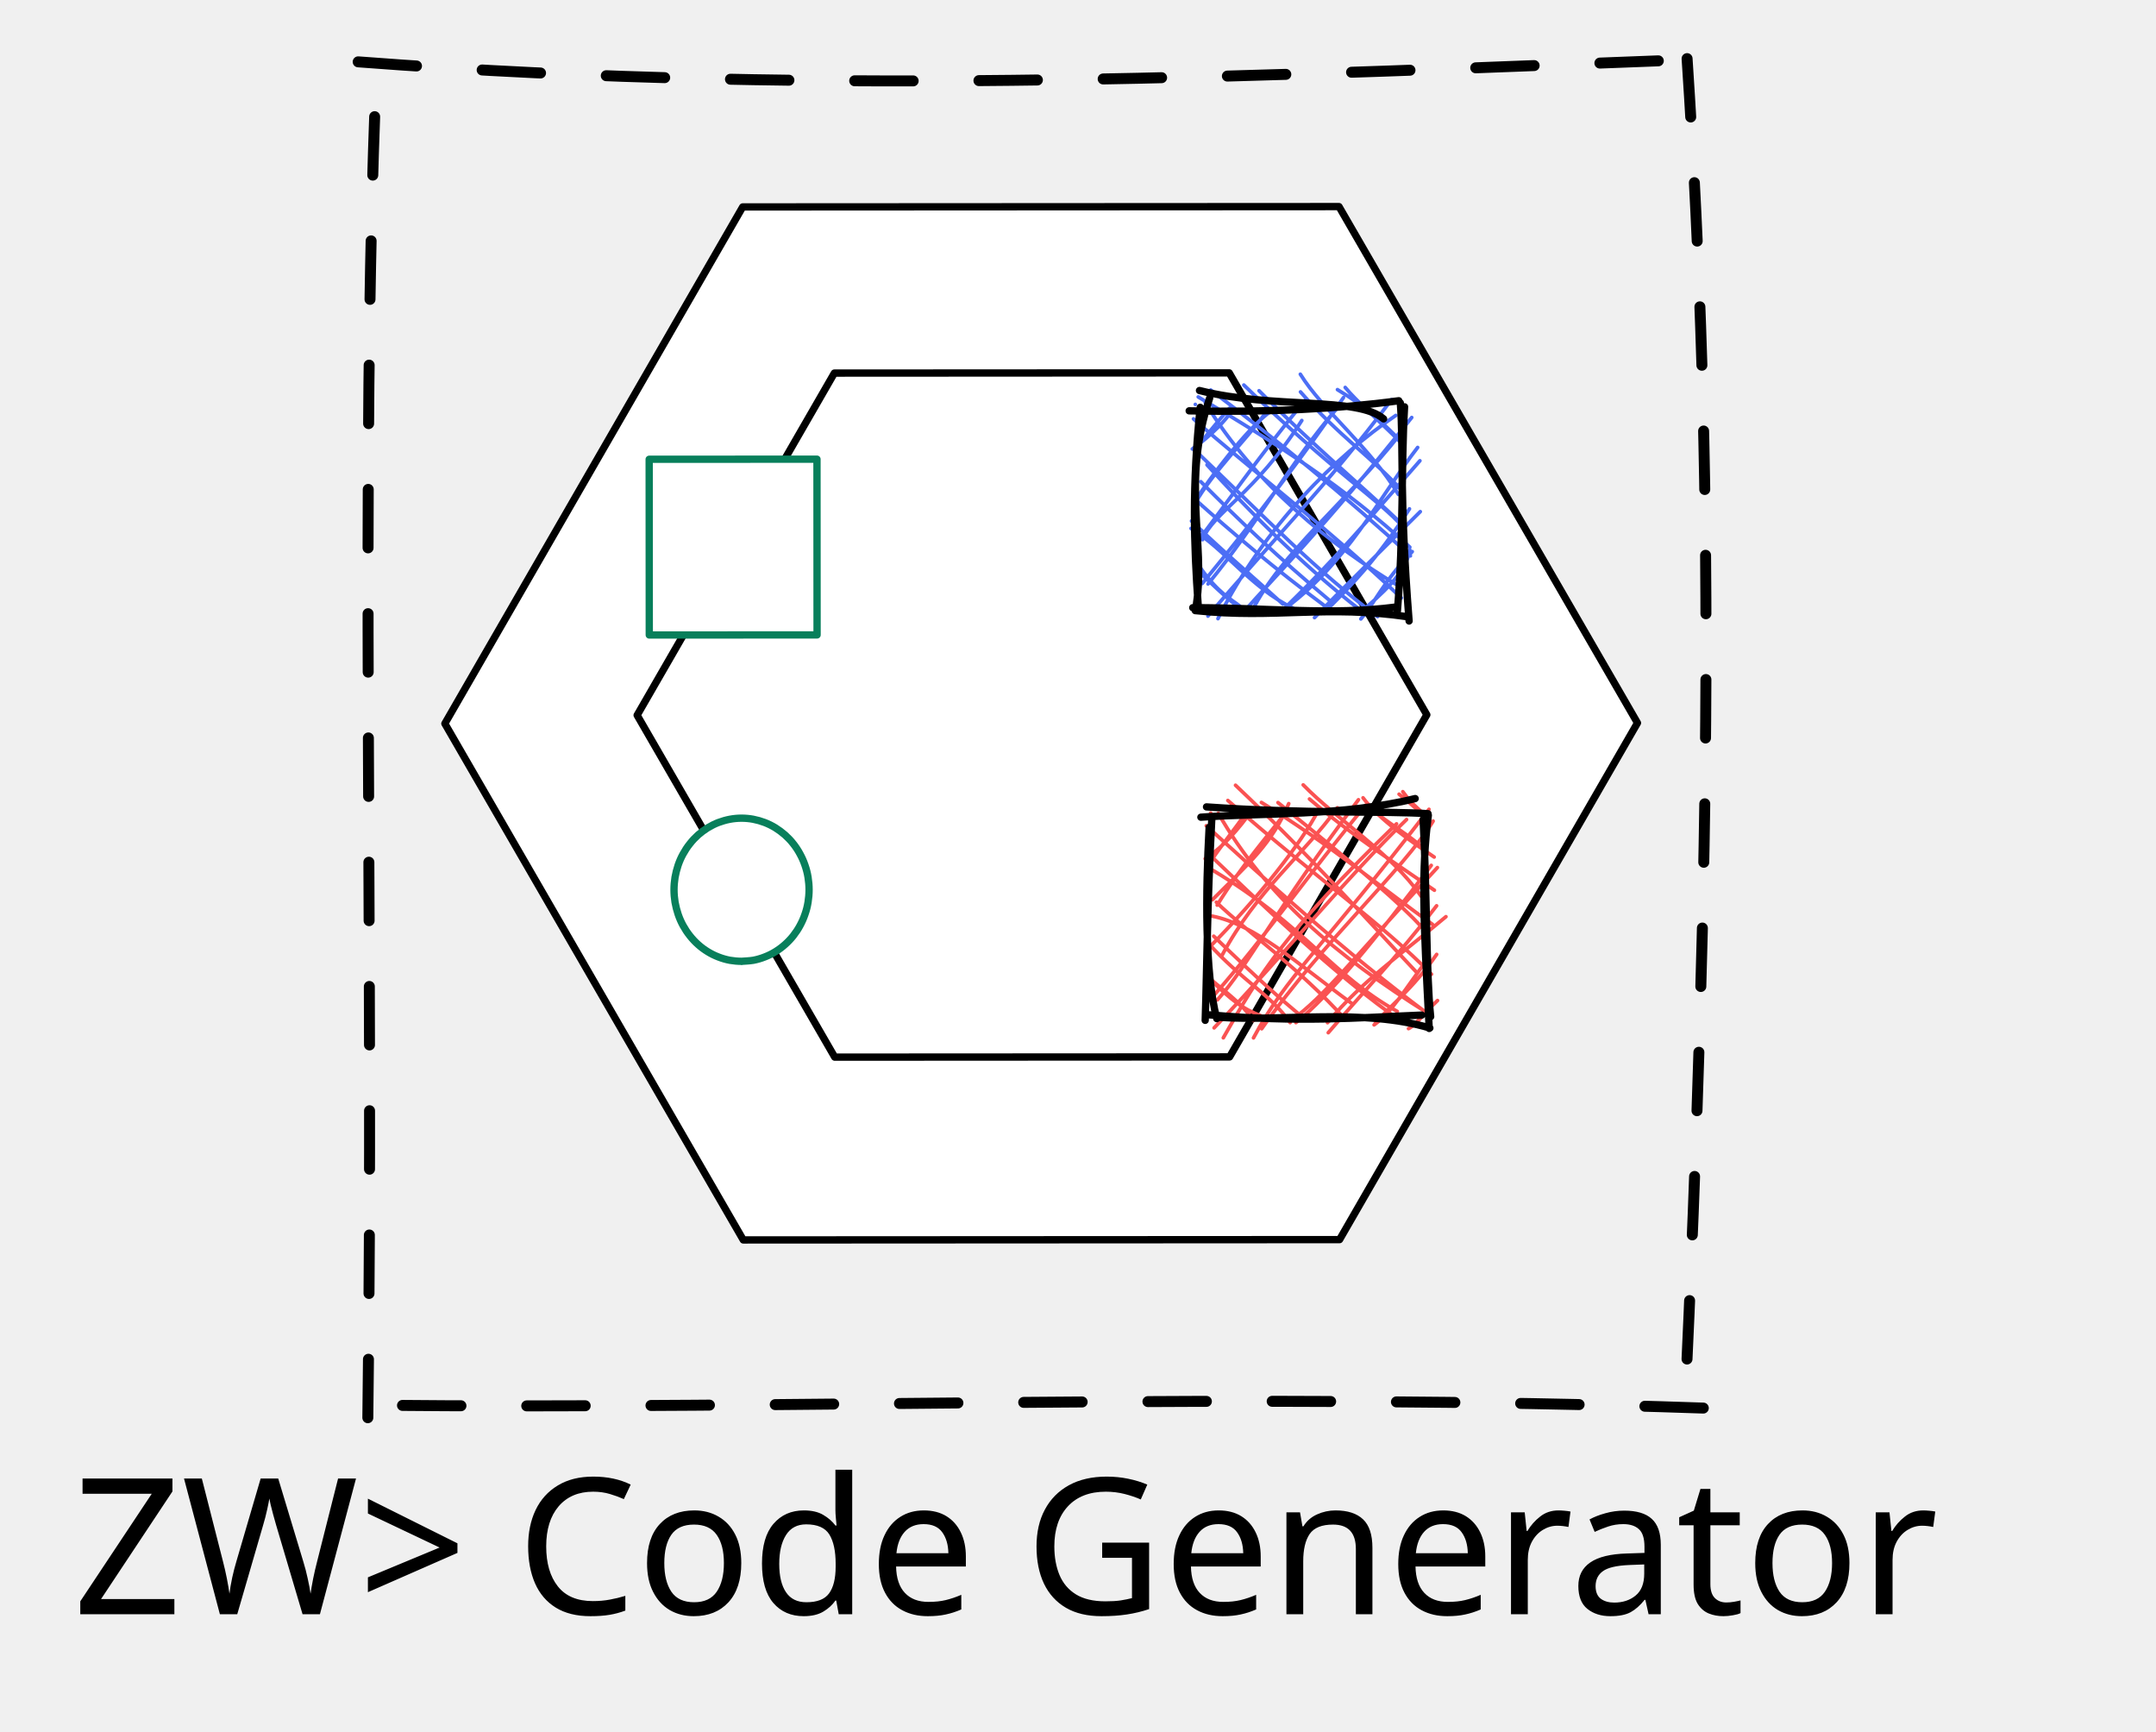
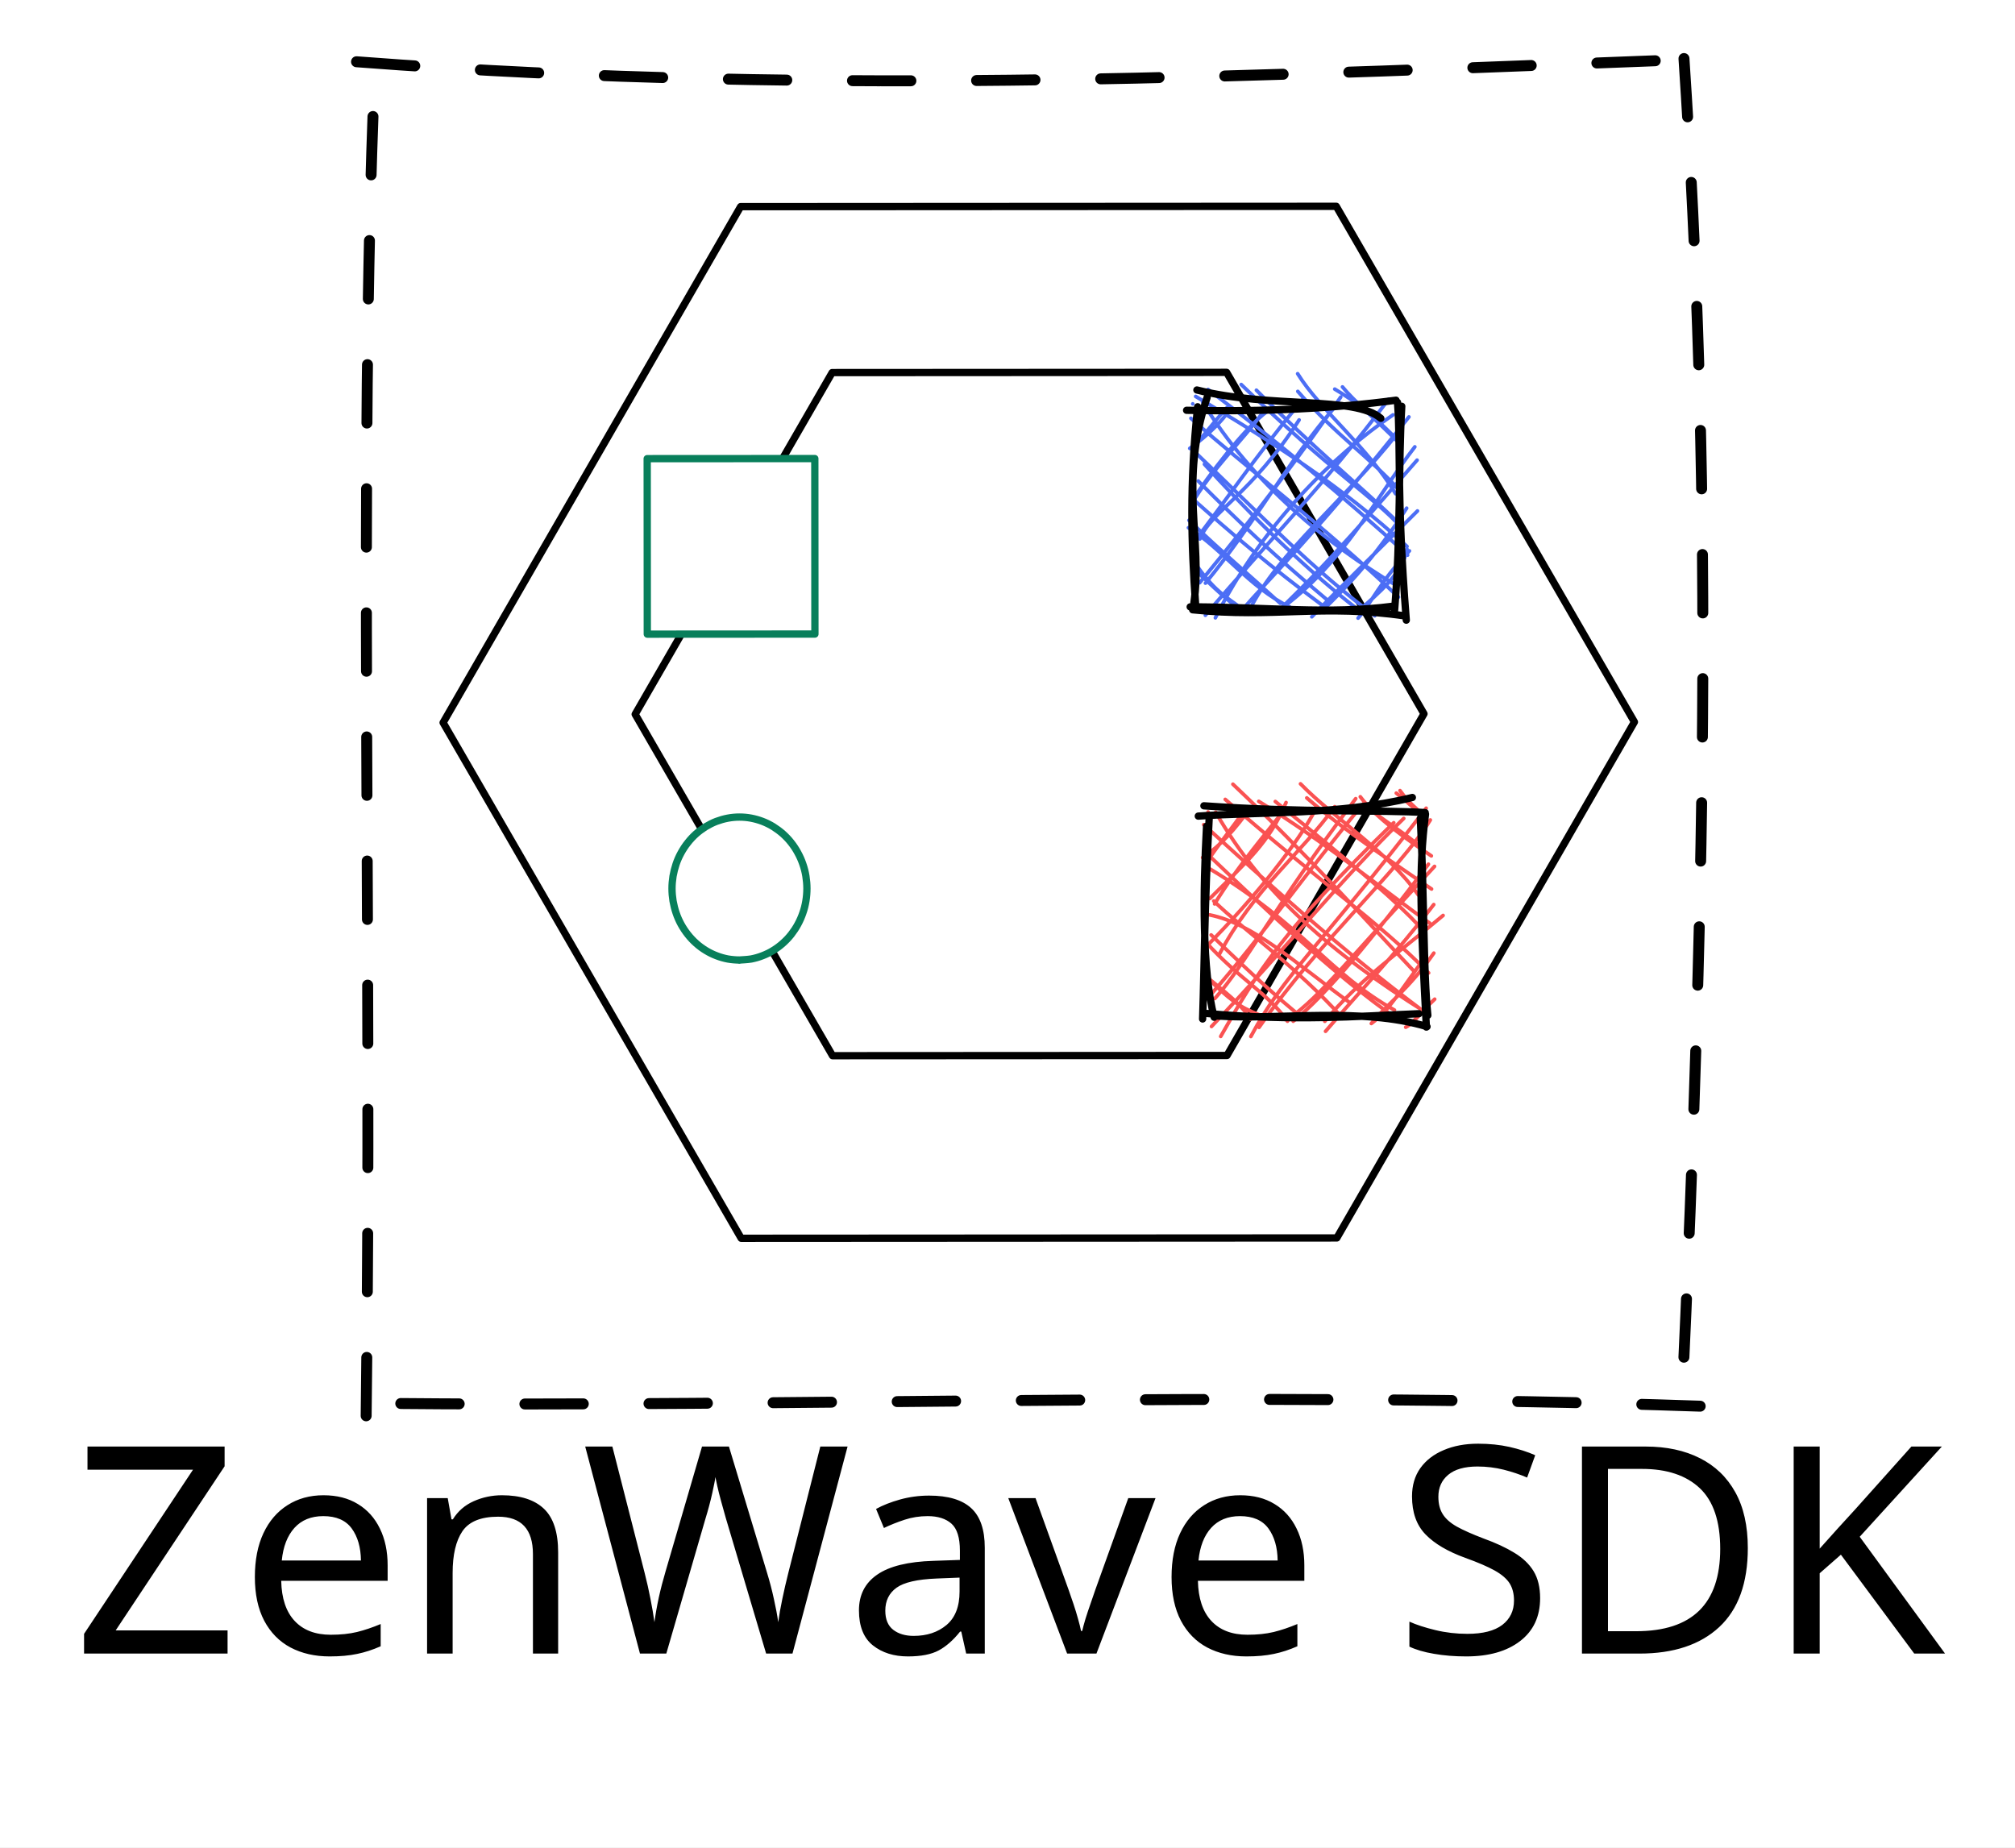
- <svg xmlns="http://www.w3.org/2000/svg" version="1.1" viewBox="0 0 295 236.832" width="295" height="236.832">
+ <svg xmlns="http://www.w3.org/2000/svg" version="1.1" viewBox="0 0 276.008 253.072" width="276.008" height="253.072">
  <defs>
-     <style>
+     <style class="style-fonts">
      @font-face {
        font-family: "Virgil";
-         src: url("https://unpkg.com/@excalidraw/excalidraw@0.12.0-32d8221/dist/excalidraw-assets/Virgil.woff2");
+         src: url("https://file%2B.vscode-resource.vscode-cdn.net/c%3A/Users/ivan.garcia/.vscode/extensions/pomdtr.excalidraw-editor-3.5.1/public//dist/excalidraw-assets/Virgil.woff2");
      }
      @font-face {
        font-family: "Cascadia";
-         src: url("https://unpkg.com/@excalidraw/excalidraw@0.12.0-32d8221/dist/excalidraw-assets/Cascadia.woff2");
+         src: url("https://file%2B.vscode-resource.vscode-cdn.net/c%3A/Users/ivan.garcia/.vscode/extensions/pomdtr.excalidraw-editor-3.5.1/public//dist/excalidraw-assets/Cascadia.woff2");
      }
    </style>
  </defs>
-   <g stroke-linecap="round" transform="translate(49.6992 10) rotate(0 91.22004 91.22004)">
+   <rect x="0" y="0" width="276.008" height="253.072" fill="#ffffff" />
+   <g stroke-linecap="round" transform="translate(49.52493 10) rotate(0 91.22004 91.22004)">
    <path d="M-0.69 -1.54 C63.97 3.41, 127.12 0.18, 183.01 -1.9 M181.14 -1.98 C184.86 54.44, 184.42 105.68, 180.76 184.19 M183.36 182.63 C120.84 180.48, 59.56 182.83, 0.3 182.23 M0.63 183.95 C1.5 118.51, -0.45 54, 1.77 0.65" stroke="#000000" stroke-width="1.5" fill="none" stroke-dasharray="8 9" />
  </g>
  <g stroke-linecap="round">
-     <g transform="translate(142.4602 17.35534) rotate(89.96806 0 81.59072)" fill-rule="evenodd">
+     <g transform="translate(142.286 17.35534) rotate(89.96806 0 81.59072)" fill-rule="evenodd">
      <path d="M0 0 L70.66 40.8 L70.66 122.39 L0 163.18 L-70.66 122.39 L-70.66 40.8 L0 0" stroke="none" stroke-width="0" fill="#fff" fill-rule="evenodd" />
      <path d="M0 0 C22.17 12.8, 44.35 25.6, 70.66 40.8 M0 0 C22.91 13.23, 45.82 26.45, 70.66 40.8 M70.66 40.8 C70.66 73.08, 70.66 105.36, 70.66 122.39 M70.66 40.8 C70.66 65.6, 70.66 90.41, 70.66 122.39 M70.66 122.39 C48.1 135.41, 25.53 148.44, 0 163.18 M70.66 122.39 C52.14 133.08, 33.62 143.77, 0 163.18 M0 163.18 C-27.69 147.19, -55.39 131.2, -70.66 122.39 M0 163.18 C-18.8 152.32, -37.61 141.47, -70.66 122.39 M-70.66 122.39 C-70.66 101.88, -70.66 81.37, -70.66 40.8 M-70.66 122.39 C-70.66 93.45, -70.66 64.51, -70.66 40.8 M-70.66 40.8 C-46.78 27.01, -22.9 13.22, 0 0 M-70.66 40.8 C-48.39 27.94, -26.11 15.08, 0 0 M0 0 C0 0, 0 0, 0 0 M0 0 C0 0, 0 0, 0 0" stroke="#000000" stroke-width="1" fill="none" />
    </g>
  </g>
+   <mask />
  <g stroke-linecap="round">
-     <g transform="translate(141.2027 43.78845) rotate(89.96806 5.684341886080802e-14 54.02565)" fill-rule="evenodd">
+     <g transform="translate(141.0284 43.78845) rotate(89.96806 5.684341886080802e-14 54.02565)" fill-rule="evenodd">
      <path d="M0 0 L46.79 27.01 L46.79 81.04 L0 108.05 L-46.79 81.04 L-46.79 27.01 L0 0" stroke="none" stroke-width="0" fill="#fff" fill-rule="evenodd" />
      <path d="M0 0 C10.13 5.85, 20.26 11.7, 46.79 27.01 M0 0 C14.81 8.55, 29.61 17.1, 46.79 27.01 M46.79 27.01 C46.79 42.9, 46.79 58.78, 46.79 81.04 M46.79 27.01 C46.79 44.23, 46.79 61.45, 46.79 81.04 M46.79 81.04 C28.91 91.36, 11.03 101.68, 0 108.05 M46.79 81.04 C31.06 90.12, 15.34 99.2, 0 108.05 M0 108.05 C-18.53 97.35, -37.06 86.65, -46.79 81.04 M0 108.05 C-9.7 102.45, -19.41 96.85, -46.79 81.04 M-46.79 81.04 C-46.79 67.54, -46.79 54.04, -46.79 27.01 M-46.79 81.04 C-46.79 65.04, -46.79 49.05, -46.79 27.01 M-46.79 27.01 C-31.13 17.98, -15.48 8.94, 0 0 M-46.79 27.01 C-29.85 17.24, -12.92 7.46, 0 0 M0 0 C0 0, 0 0, 0 0 M0 0 C0 0, 0 0, 0 0" stroke="#000000" stroke-width="1" fill="none" />
    </g>
  </g>
-   <g stroke-linecap="round" transform="translate(88.29083 63.3643) rotate(89.96806 12.02082 11.48045)">
+   <mask />
+   <g stroke-linecap="round" transform="translate(88.11656 63.3643) rotate(89.96806 12.02082 11.48045)">
    <path d="M0 0 L24.04 0 L24.04 22.96 L0 22.96" stroke="none" stroke-width="0" fill="#fff" />
    <path d="M0 0 C6.38 0, 12.76 0, 24.04 0 M0 0 C5.65 0, 11.3 0, 24.04 0 M24.04 0 C24.04 7.95, 24.04 15.89, 24.04 22.96 M24.04 0 C24.04 7.61, 24.04 15.22, 24.04 22.96 M24.04 22.96 C14.85 22.96, 5.65 22.96, 0 22.96 M24.04 22.96 C15.38 22.96, 6.72 22.96, 0 22.96 M0 22.96 C0 16.38, 0 9.81, 0 0 M0 22.96 C0 16.31, 0 9.66, 0 0" stroke="#087f5b" stroke-width="1" fill="none" />
  </g>
-   <g stroke-linecap="round" transform="translate(91.6744 112.4839) rotate(89.96806 9.792025 9.23776)">
+   <g stroke-linecap="round" transform="translate(91.50013 112.4839) rotate(89.96806 9.792025 9.23776)">
    <path d="M19.58 9.24 C19.58 9.77, 19.53 10.32, 19.44 10.84 C19.34 11.37, 19.19 11.89, 18.99 12.4 C18.8 12.9, 18.56 13.39, 18.27 13.86 C17.99 14.32, 17.66 14.77, 17.29 15.18 C16.93 15.59, 16.52 15.97, 16.09 16.31 C15.65 16.66, 15.18 16.97, 14.69 17.24 C14.2 17.51, 13.67 17.74, 13.14 17.92 C12.61 18.1, 12.05 18.24, 11.49 18.34 C10.93 18.43, 10.36 18.48, 9.79 18.48 C9.23 18.48, 8.65 18.43, 8.09 18.34 C7.53 18.24, 6.98 18.1, 6.44 17.92 C5.91 17.74, 5.39 17.51, 4.9 17.24 C4.41 16.97, 3.93 16.66, 3.5 16.31 C3.06 15.97, 2.66 15.59, 2.29 15.18 C1.93 14.77, 1.6 14.32, 1.31 13.86 C1.03 13.39, 0.78 12.9, 0.59 12.4 C0.4 11.89, 0.25 11.37, 0.15 10.84 C0.05 10.32, 0 9.77, 0 9.24 C0 8.7, 0.05 8.16, 0.15 7.63 C0.25 7.11, 0.4 6.58, 0.59 6.08 C0.78 5.58, 1.03 5.08, 1.31 4.62 C1.6 4.16, 1.93 3.71, 2.29 3.3 C2.66 2.89, 3.06 2.5, 3.5 2.16 C3.93 1.82, 4.41 1.5, 4.9 1.24 C5.39 0.97, 5.91 0.74, 6.44 0.56 C6.98 0.37, 7.53 0.23, 8.09 0.14 C8.65 0.05, 9.23 0, 9.79 0 C10.36 0, 10.93 0.05, 11.49 0.14 C12.05 0.23, 12.61 0.37, 13.14 0.56 C13.67 0.74, 14.2 0.97, 14.69 1.24 C15.18 1.5, 15.65 1.82, 16.09 2.16 C16.52 2.5, 16.93 2.89, 17.29 3.3 C17.66 3.71, 17.99 4.16, 18.27 4.62 C18.56 5.08, 18.8 5.58, 18.99 6.08 C19.19 6.58, 19.34 7.11, 19.44 7.63 C19.53 8.16, 19.56 8.97, 19.58 9.24 C19.61 9.51, 19.61 8.97, 19.58 9.24" stroke="none" stroke-width="0" fill="#fff" />
    <path d="M19.58 9.24 C19.58 9.77, 19.53 10.32, 19.44 10.84 C19.34 11.37, 19.19 11.89, 18.99 12.4 C18.8 12.9, 18.56 13.39, 18.27 13.86 C17.99 14.32, 17.66 14.77, 17.29 15.18 C16.93 15.59, 16.52 15.97, 16.09 16.31 C15.65 16.66, 15.18 16.97, 14.69 17.24 C14.2 17.51, 13.67 17.74, 13.14 17.92 C12.61 18.1, 12.05 18.24, 11.49 18.34 C10.93 18.43, 10.36 18.48, 9.79 18.48 C9.23 18.48, 8.65 18.43, 8.09 18.34 C7.53 18.24, 6.98 18.1, 6.44 17.92 C5.91 17.74, 5.39 17.51, 4.9 17.24 C4.41 16.97, 3.93 16.66, 3.5 16.31 C3.06 15.97, 2.66 15.59, 2.29 15.18 C1.93 14.77, 1.6 14.32, 1.31 13.86 C1.03 13.39, 0.78 12.9, 0.59 12.4 C0.4 11.89, 0.25 11.37, 0.15 10.84 C0.05 10.32, 0 9.77, 0 9.24 C0 8.7, 0.05 8.16, 0.15 7.63 C0.25 7.11, 0.4 6.58, 0.59 6.08 C0.78 5.58, 1.03 5.08, 1.31 4.62 C1.6 4.16, 1.93 3.71, 2.29 3.3 C2.66 2.89, 3.06 2.5, 3.5 2.16 C3.93 1.82, 4.41 1.5, 4.9 1.24 C5.39 0.97, 5.91 0.74, 6.44 0.56 C6.98 0.37, 7.53 0.23, 8.09 0.14 C8.65 0.05, 9.23 0, 9.79 0 C10.36 0, 10.93 0.05, 11.49 0.14 C12.05 0.23, 12.61 0.37, 13.14 0.56 C13.67 0.74, 14.2 0.97, 14.69 1.24 C15.18 1.5, 15.65 1.82, 16.09 2.16 C16.52 2.5, 16.93 2.89, 17.29 3.3 C17.66 3.71, 17.99 4.16, 18.27 4.62 C18.56 5.08, 18.8 5.58, 18.99 6.08 C19.19 6.58, 19.34 7.11, 19.44 7.63 C19.53 8.16, 19.56 8.97, 19.58 9.24 C19.61 9.51, 19.61 8.97, 19.58 9.24" stroke="#087f5b" stroke-width="1" fill="none" />
  </g>
-   <g stroke-linecap="round" transform="translate(165.6539 111.2266) rotate(0 14.63743 13.97944)">
+   <g stroke-linecap="round" transform="translate(165.4797 111.2266) rotate(0 14.63743 13.97944)">
    <path d="M0 0 C0 0, 0 0, 0 0 M0 0 C0 0, 0 0, 0 0 M-0.75 6.25 C0.83 5.22, 2.7 3.61, 5.18 0.28 M0.07 6.51 C1.53 4.32, 3.57 1.87, 4.78 0.03 M0.24 11.86 C5.27 6.84, 8.38 4.2, 10.68 -1.29 M0.89 12.6 C4.23 7.14, 8.31 2.55, 10.21 -0.02 M1.51 19.55 C6.3 10.52, 12.75 5.71, 17.34 -0.72 M-0.39 18.58 C6.79 11.38, 12.48 3.96, 14.68 -0.28 M0.92 25.56 C5.16 20.87, 8.71 13.45, 20.22 -1.82 M0.59 24.77 C7.31 17.12, 13.51 8.22, 21.2 -1.06 M1.73 30.75 C6.8 21.81, 10.1 16.38, 25.43 1.48 M0.47 29.39 C10.24 19.16, 18.63 8.78, 26.8 0.89 M5.86 30.76 C10.36 22.29, 14.99 18.83, 29.87 -0.51 M6.98 29.51 C15.38 17.53, 26.22 7.97, 30.44 1.1 M11.66 28.67 C16.21 25.08, 22.66 17.14, 30.18 7.16 M11.07 28.32 C15.52 25.14, 19.3 20.09, 31.02 7.46 M15.99 28.68 C20.74 22.93, 26.36 19.11, 32.19 14.18 M16.09 30.05 C20.53 24.86, 25.53 19.68, 30.91 12.69 M22.49 28.82 C24.55 26.33, 27.53 24.22, 30.92 19.34 M22.36 28.98 C24.97 27.07, 26.52 24.14, 29.89 19.72 M27.07 29.49 C28.58 28.71, 28.5 27.68, 30.74 25.94 M27.65 29.08 C28.5 28.51, 29.1 27.48, 31.04 25.65 M-0.26 27.73 C-0.26 27.73, -0.26 27.73, -0.26 27.73 M-0.26 27.73 C-0.26 27.73, -0.26 27.73, -0.26 27.73 M6.94 27.76 C4.28 26.74, 2.94 25.69, -0.16 22.66 M5.84 28.39 C4.51 26.49, 3.69 25.76, -0.15 22.63 M10.87 28.67 C8.14 24.76, 4.39 23.03, -0.4 17.73 M12.48 27.86 C9.33 25.22, 7.03 23.23, 0.42 16.85 M19.31 26.05 C11.67 20.47, 6.16 15.29, 0.2 14.1 M18.45 28.26 C12.02 21.12, 4.95 16.25, 0.78 12.2 M25.53 27.14 C16.57 22.14, 12.99 15.48, 0.31 7.84 M24.87 27.64 C19.2 23.51, 13.6 18.86, 0.41 6.24 M29.74 27.4 C17.23 19.56, 7.48 11.3, 1.04 0.03 M29.73 27.48 C18.11 18.83, 7.69 9.27, -0.6 1.74 M28.25 21.87 C22.14 15.43, 13.75 5.97, 3.4 -3.8 M30.21 22.05 C23.42 15.09, 14.91 9.27, 2.35 -1.72 M30.35 15.23 C24.49 11.09, 16.03 4.09, 6.94 -1.45 M28.93 15.65 C25.96 12.45, 21.09 8.16, 9.21 -1.43 M28.79 11.37 C24.61 5.39, 17.36 0.96, 12.66 -3.85 M30.61 10.56 C24.9 6.6, 19.25 3.01, 13.52 -1.92 M29.64 5.41 C28.17 3.69, 26 2.56, 21.25 -1.01 M30.58 6.02 C27.39 3.86, 23.06 0.9, 20.85 -2.08 M29.49 0.67 C28.81 -0.49, 27.9 -0.68, 26.29 -2.92 M29.79 0.83 C28.79 0.04, 27.93 -0.83, 25.78 -2.58" stroke="#fa5252" stroke-width="0.5" fill="none" />
    <path d="M-1.34 0.57 C6.91 -0.03, 18.1 0.44, 27.98 -1.98 M-0.57 -0.84 C12.55 0.1, 24.3 -0.29, 29.74 0.09 M29.78 0.3 C28.81 8, 29.1 14.34, 29.9 29.47 M29.07 0.89 C29.61 11.05, 29.48 21.99, 30.1 27.86 M29.99 29.41 C20.92 26.7, 9.79 28.53, 1.21 27.95 M28.88 27.64 C19.93 28, 12.18 28.7, -0.14 27.61 M0.83 28.12 C-0.83 21.75, -0.69 10.73, -0.21 1.96 M-0.75 28.36 C-0.49 20.5, -0.5 13.09, 0.16 0.67" stroke="#000000" stroke-width="1" fill="none" />
  </g>
-   <g stroke-linecap="round" transform="translate(163.5529 55.3244) rotate(0 13.87155 14.02866)">
+   <g stroke-linecap="round" transform="translate(163.3786 55.3244) rotate(0 13.87155 14.02866)">
    <path d="M0 0 C0 0, 0 0, 0 0 M0 0 C0 0, 0 0, 0 0 M-0.41 6.1 C2.26 4.21, 4.35 1.95, 4.91 0.96 M-0.15 6.19 C1.17 4.79, 2.22 3.28, 4.66 0.54 M-0.04 13.55 C2.32 9.33, 7.09 4.67, 9.38 1.47 M0.7 12.1 C4 7.32, 8.18 2.29, 10.65 0.72 M0.98 18.51 C2.44 14.77, 8.11 12.32, 14.57 2.2 M0.01 19.1 C4.23 13.7, 8.23 7.69, 15.01 -0.55 M1.74 24.56 C8.73 16.06, 12.98 7.92, 19.51 0.39 M0.95 24.5 C8.69 15.11, 15.19 6.46, 20.27 -0.93 M3.1 29.31 C9.44 16.68, 19.32 7.01, 27.43 1.51 M1.73 28.96 C9.92 19.29, 17.95 11.2, 26.84 -0.64 M7.73 28.31 C11.73 20.3, 20.72 13.32, 28.01 4.09 M6.49 28.54 C10.58 23.81, 17.12 17.48, 29.61 1.79 M11.68 28.36 C20.67 21.98, 25.31 12.46, 30.42 5.89 M11.33 28.73 C18.98 21.44, 24.78 14.48, 30.73 7.71 M16.31 29.17 C19.68 25.66, 24.98 20.46, 30.78 14.67 M17.69 28.39 C21.22 24.92, 24.75 21.34, 29.3 14.29 M22.5 28.54 C25.5 25.92, 28.86 23.07, 29.34 19.89 M22.65 29.35 C24.61 27.09, 25.62 24.39, 29.68 20.14 M-0.31 27.79 C-0.31 27.79, -0.31 27.79, -0.31 27.79 M-0.31 27.79 C-0.31 27.79, -0.31 27.79, -0.31 27.79 M6.06 27.57 C5.05 26.76, 3.12 25.8, 0.72 22.39 M5.93 27.74 C4.08 26.38, 1.91 24.18, 0.06 22.51 M11.99 27.32 C7.98 23.66, 3.85 20.17, -0.52 15.95 M13.32 27.85 C7.63 25.07, 4.17 19.95, -0.59 16.97 M18.62 27.03 C11.2 20.82, 6.11 15.97, 0.75 10.57 M17.67 27.53 C11.03 22.6, 5.22 17.71, -0.28 12.77 M22.72 28.25 C14.4 21.85, 6.2 13.37, 1.6 8.27 M24.93 29.03 C16.3 22.53, 10.04 15.94, -0.29 6.03 M27.68 24.75 C18.76 19.41, 8.16 11, 1.35 -0.26 M28.18 26.47 C18.16 16.91, 7.39 8.76, -0.25 1.98 M29.35 19.53 C20.43 11.3, 11.04 5.29, 0.4 -1.02 M29.43 20.72 C20.7 12.68, 10.86 4.62, 2.1 -1.97 M28.41 16.79 C25.25 13.11, 18.91 9.28, 6.64 -2.65 M28.59 16.67 C22.2 10.57, 17.02 6.46, 8.72 -1.87 M27.78 12.31 C23.95 5.89, 17.44 0.83, 14.37 -4.13 M28.19 11.72 C24.36 7.44, 19.6 4.27, 14.39 -1.71 M28.55 5.45 C25.62 2.51, 23.57 0.45, 19.45 -2.02 M28.1 5.19 C24.89 1.98, 22 -0.49, 20.51 -2.32" stroke="#4c6ef5" stroke-width="0.5" fill="none" />
    <path d="M0.57 -1.9 C10.79 0.67, 22.2 -1.11, 25.76 1.98 M-0.84 0.88 C10.07 1.11, 19.44 0.62, 27.84 -0.5 M28.05 -0.21 C28.52 5.9, 27.88 12.27, 29.25 29.63 M28.63 0.33 C28.15 8.73, 28.51 17.9, 27.65 28.26 M29.19 29.07 C17.9 27.4, 10.99 29.36, -0.01 28.21 M27.42 27.72 C18.68 28.87, 10.04 27.81, -0.35 27.81 M0.16 27.24 C1.41 18.87, -1.92 10.82, 1.96 -0.86 M0.4 27.58 C-0.22 19, -0.45 11.08, 0.67 0.4" stroke="#000000" stroke-width="1" fill="none" />
  </g>
-   <g transform="translate(10 195.0289) rotate(0 137.5 15.90136)">
-     <text x="0" y="25.803" font-family="Cascadia, Segoe UI Emoji" font-size="25.994px" fill="#000000" text-anchor="start" style="white-space: pre;" direction="ltr">ZW&gt; Code Generator</text>
+   <g transform="translate(10 195.6958) rotate(0 128.0039 23.68817)">
+     <text x="0" y="0" font-family="Cascadia, Segoe UI Emoji" font-size="39.725px" fill="#000000" text-anchor="start" style="white-space: pre;" direction="ltr" dominant-baseline="text-before-edge">ZenWave SDK</text>
  </g>
</svg>
